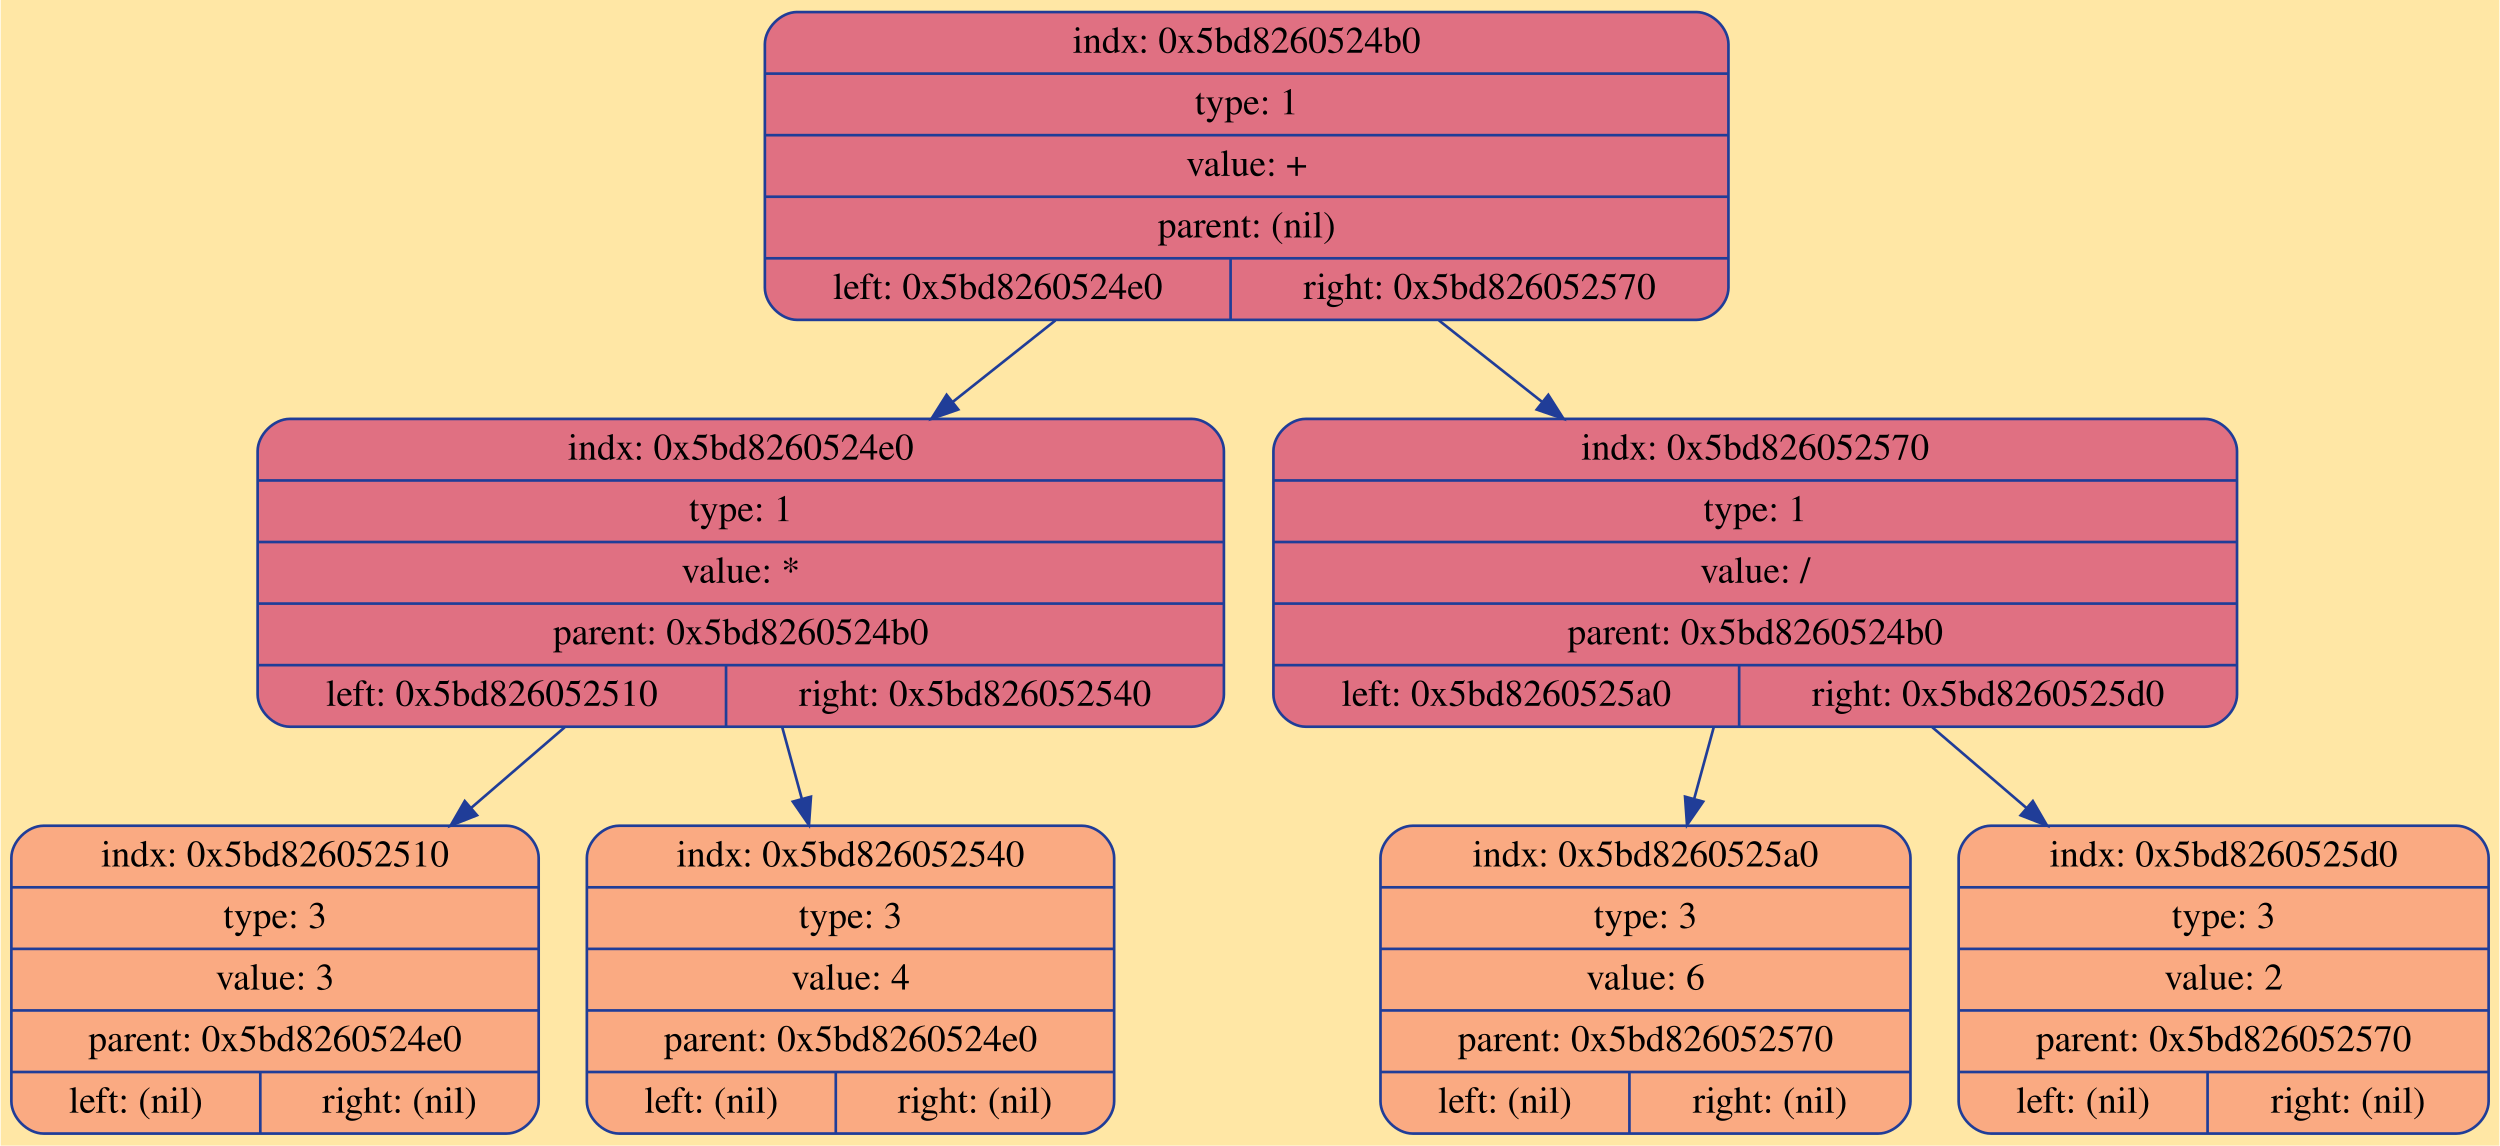
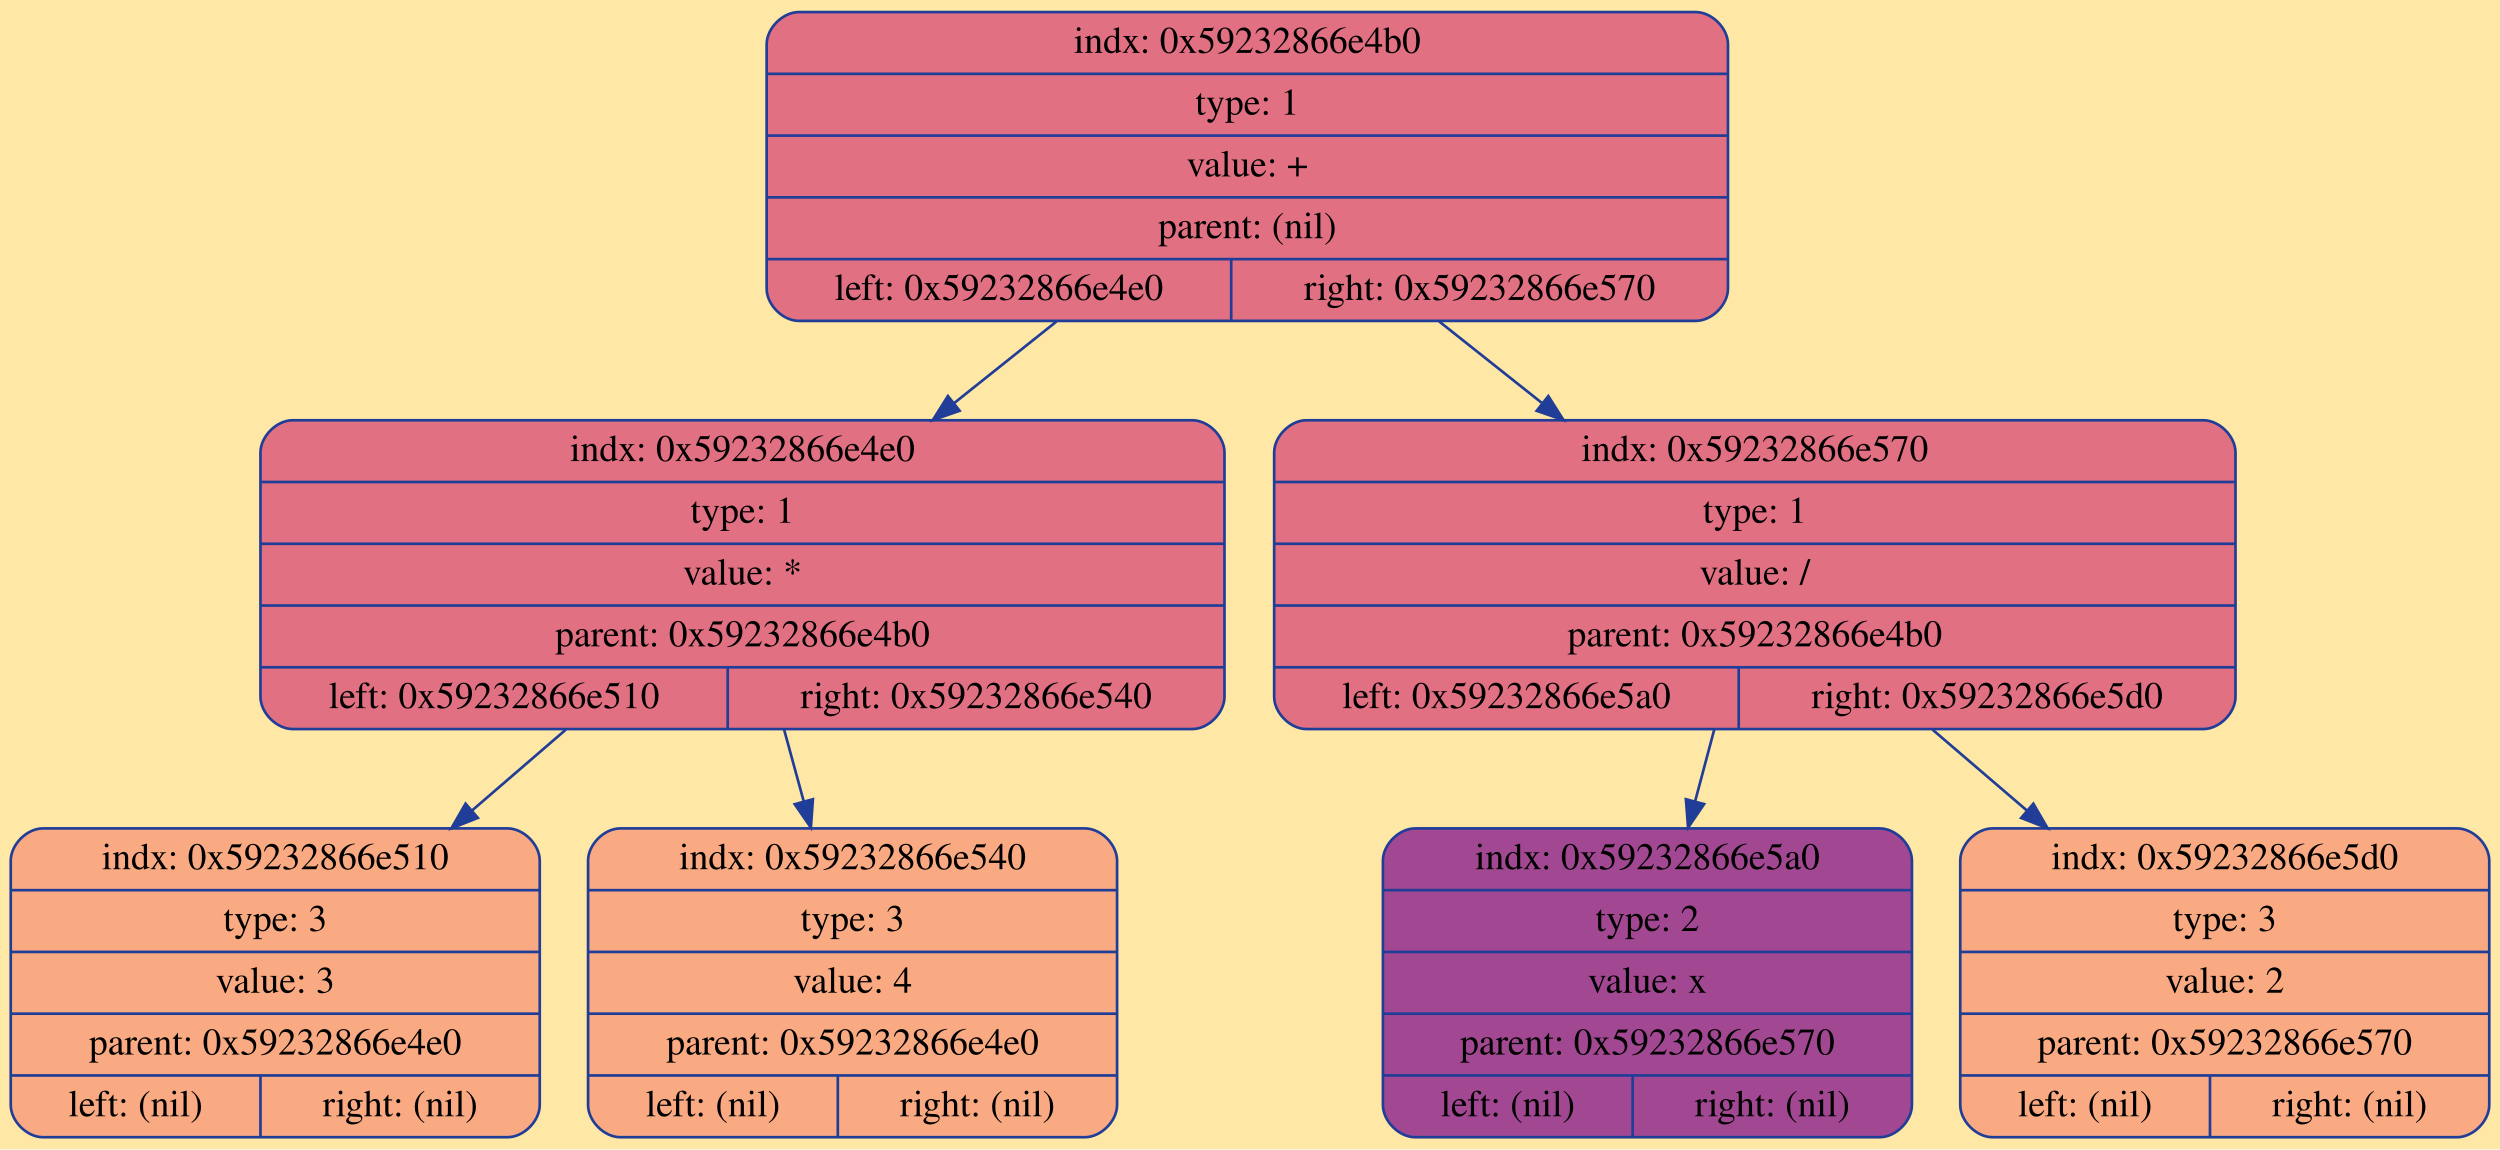
- <svg xmlns="http://www.w3.org/2000/svg" width="934pt" height="428pt" viewBox="0.00 0.00 933.50 428.00">
+ <svg xmlns="http://www.w3.org/2000/svg" width="931pt" height="428pt" viewBox="0.00 0.00 931.00 428.00">
  <g id="graph0" class="graph" transform="scale(1 1) rotate(0) translate(4 424)">
-     <polygon fill="#ffe7a5" stroke="transparent" points="-4,4 -4,-424 929.5,-424 929.5,4 -4,4" />
+     <polygon fill="#ffe7a5" stroke="transparent" points="-4,4 -4,-424 927,-424 927,4 -4,4" />
    <g id="node1" class="node">
-       <path fill="#e07082" stroke="#203d98" d="M293.5,-304.5C293.5,-304.5 629.5,-304.5 629.5,-304.5 635.5,-304.5 641.5,-310.5 641.5,-316.5 641.5,-316.5 641.5,-407.5 641.5,-407.5 641.5,-413.5 635.5,-419.5 629.5,-419.5 629.5,-419.5 293.5,-419.5 293.5,-419.5 287.5,-419.5 281.5,-413.5 281.5,-407.5 281.5,-407.5 281.5,-316.5 281.5,-316.5 281.5,-310.5 287.5,-304.5 293.5,-304.5" />
-       <text text-anchor="middle" x="461.5" y="-404.3" font-family="Times,serif" font-size="14.00">indx: 0x5bd8260524b0</text>
-       <polyline fill="none" stroke="#203d98" points="281.5,-396.5 641.5,-396.5 " />
-       <text text-anchor="middle" x="461.5" y="-381.3" font-family="Times,serif" font-size="14.00">type: 1</text>
-       <polyline fill="none" stroke="#203d98" points="281.5,-373.5 641.5,-373.5 " />
-       <text text-anchor="middle" x="461.5" y="-358.3" font-family="Times,serif" font-size="14.00">value: +</text>
-       <polyline fill="none" stroke="#203d98" points="281.5,-350.5 641.5,-350.5 " />
-       <text text-anchor="middle" x="461.5" y="-335.3" font-family="Times,serif" font-size="14.00">parent: (nil)</text>
-       <polyline fill="none" stroke="#203d98" points="281.5,-327.5 641.5,-327.5 " />
-       <text text-anchor="middle" x="368.5" y="-312.3" font-family="Times,serif" font-size="14.00">left: 0x5bd8260524e0</text>
-       <polyline fill="none" stroke="#203d98" points="455.5,-304.5 455.5,-327.5 " />
-       <text text-anchor="middle" x="548.5" y="-312.3" font-family="Times,serif" font-size="14.00">right: 0x5bd826052570</text>
+       <path fill="#e07082" stroke="#203d98" d="M293.5,-304.5C293.5,-304.5 627.5,-304.5 627.5,-304.5 633.5,-304.5 639.5,-310.5 639.5,-316.5 639.5,-316.5 639.5,-407.5 639.5,-407.5 639.5,-413.5 633.5,-419.5 627.5,-419.5 627.5,-419.5 293.5,-419.5 293.5,-419.5 287.5,-419.5 281.5,-413.5 281.5,-407.5 281.5,-407.5 281.5,-316.5 281.5,-316.5 281.5,-310.5 287.5,-304.5 293.5,-304.5" />
+       <text text-anchor="middle" x="460.5" y="-404.3" font-family="Times,serif" font-size="14.00">indx: 0x59232866e4b0</text>
+       <polyline fill="none" stroke="#203d98" points="281.5,-396.5 639.5,-396.5 " />
+       <text text-anchor="middle" x="460.5" y="-381.3" font-family="Times,serif" font-size="14.00">type: 1</text>
+       <polyline fill="none" stroke="#203d98" points="281.5,-373.5 639.5,-373.5 " />
+       <text text-anchor="middle" x="460.5" y="-358.3" font-family="Times,serif" font-size="14.00">value: +</text>
+       <polyline fill="none" stroke="#203d98" points="281.5,-350.5 639.5,-350.5 " />
+       <text text-anchor="middle" x="460.5" y="-335.3" font-family="Times,serif" font-size="14.00">parent: (nil)</text>
+       <polyline fill="none" stroke="#203d98" points="281.5,-327.5 639.5,-327.5 " />
+       <text text-anchor="middle" x="368" y="-312.3" font-family="Times,serif" font-size="14.00">left: 0x59232866e4e0</text>
+       <polyline fill="none" stroke="#203d98" points="454.5,-304.5 454.5,-327.5 " />
+       <text text-anchor="middle" x="547" y="-312.3" font-family="Times,serif" font-size="14.00">right: 0x59232866e570</text>
    </g>
    <g id="node2" class="node">
-       <path fill="#e07082" stroke="#203d98" d="M104,-152.5C104,-152.5 441,-152.5 441,-152.5 447,-152.5 453,-158.5 453,-164.5 453,-164.5 453,-255.5 453,-255.5 453,-261.5 447,-267.5 441,-267.5 441,-267.5 104,-267.5 104,-267.5 98,-267.5 92,-261.5 92,-255.5 92,-255.5 92,-164.5 92,-164.5 92,-158.5 98,-152.5 104,-152.5" />
-       <text text-anchor="middle" x="272.5" y="-252.3" font-family="Times,serif" font-size="14.00">indx: 0x5bd8260524e0</text>
-       <polyline fill="none" stroke="#203d98" points="92,-244.5 453,-244.5 " />
+       <path fill="#e07082" stroke="#203d98" d="M105,-152.5C105,-152.5 440,-152.5 440,-152.5 446,-152.5 452,-158.5 452,-164.5 452,-164.5 452,-255.5 452,-255.5 452,-261.5 446,-267.5 440,-267.5 440,-267.5 105,-267.5 105,-267.5 99,-267.5 93,-261.5 93,-255.5 93,-255.5 93,-164.5 93,-164.5 93,-158.5 99,-152.5 105,-152.5" />
+       <text text-anchor="middle" x="272.5" y="-252.3" font-family="Times,serif" font-size="14.00">indx: 0x59232866e4e0</text>
+       <polyline fill="none" stroke="#203d98" points="93,-244.5 452,-244.5 " />
      <text text-anchor="middle" x="272.5" y="-229.3" font-family="Times,serif" font-size="14.00">type: 1</text>
-       <polyline fill="none" stroke="#203d98" points="92,-221.5 453,-221.5 " />
+       <polyline fill="none" stroke="#203d98" points="93,-221.5 452,-221.5 " />
      <text text-anchor="middle" x="272.5" y="-206.3" font-family="Times,serif" font-size="14.00">value: *</text>
-       <polyline fill="none" stroke="#203d98" points="92,-198.5 453,-198.5 " />
-       <text text-anchor="middle" x="272.5" y="-183.3" font-family="Times,serif" font-size="14.00">parent: 0x5bd8260524b0</text>
-       <polyline fill="none" stroke="#203d98" points="92,-175.5 453,-175.5 " />
-       <text text-anchor="middle" x="179.5" y="-160.3" font-family="Times,serif" font-size="14.00">left: 0x5bd826052510</text>
+       <polyline fill="none" stroke="#203d98" points="93,-198.5 452,-198.5 " />
+       <text text-anchor="middle" x="272.5" y="-183.3" font-family="Times,serif" font-size="14.00">parent: 0x59232866e4b0</text>
+       <polyline fill="none" stroke="#203d98" points="93,-175.5 452,-175.5 " />
+       <text text-anchor="middle" x="180" y="-160.3" font-family="Times,serif" font-size="14.00">left: 0x59232866e510</text>
      <polyline fill="none" stroke="#203d98" points="267,-152.5 267,-175.5 " />
-       <text text-anchor="middle" x="360" y="-160.3" font-family="Times,serif" font-size="14.00">right: 0x5bd826052540</text>
+       <text text-anchor="middle" x="359.5" y="-160.3" font-family="Times,serif" font-size="14.00">right: 0x59232866e540</text>
    </g>
    <g id="edge1" class="edge">
-       <path fill="none" stroke="#203d98" d="M390.05,-304.29C377.49,-294.33 364.36,-283.91 351.62,-273.79" />
-       <polygon fill="#203d98" stroke="#203d98" points="353.75,-271.01 343.74,-267.54 349.4,-276.5 353.75,-271.01" />
+       <path fill="none" stroke="#203d98" d="M389.43,-304.29C376.94,-294.33 363.88,-283.91 351.2,-273.79" />
+       <polygon fill="#203d98" stroke="#203d98" points="353.36,-271.04 343.36,-267.54 349,-276.51 353.36,-271.04" />
    </g>
    <g id="node5" class="node">
-       <path fill="#e07082" stroke="#203d98" d="M483.5,-152.5C483.5,-152.5 819.5,-152.5 819.5,-152.5 825.5,-152.5 831.5,-158.5 831.5,-164.5 831.5,-164.5 831.5,-255.5 831.5,-255.5 831.5,-261.5 825.5,-267.5 819.5,-267.5 819.5,-267.5 483.5,-267.5 483.5,-267.5 477.5,-267.5 471.5,-261.5 471.5,-255.5 471.5,-255.5 471.5,-164.5 471.5,-164.5 471.5,-158.5 477.5,-152.5 483.5,-152.5" />
-       <text text-anchor="middle" x="651.5" y="-252.3" font-family="Times,serif" font-size="14.00">indx: 0x5bd826052570</text>
-       <polyline fill="none" stroke="#203d98" points="471.5,-244.5 831.5,-244.5 " />
-       <text text-anchor="middle" x="651.5" y="-229.3" font-family="Times,serif" font-size="14.00">type: 1</text>
-       <polyline fill="none" stroke="#203d98" points="471.5,-221.5 831.5,-221.5 " />
-       <text text-anchor="middle" x="651.5" y="-206.3" font-family="Times,serif" font-size="14.00">value: /</text>
-       <polyline fill="none" stroke="#203d98" points="471.5,-198.5 831.5,-198.5 " />
-       <text text-anchor="middle" x="651.5" y="-183.3" font-family="Times,serif" font-size="14.00">parent: 0x5bd8260524b0</text>
-       <polyline fill="none" stroke="#203d98" points="471.5,-175.5 831.5,-175.5 " />
-       <text text-anchor="middle" x="558.5" y="-160.3" font-family="Times,serif" font-size="14.00">left: 0x5bd8260525a0</text>
-       <polyline fill="none" stroke="#203d98" points="645.5,-152.5 645.5,-175.5 " />
-       <text text-anchor="middle" x="738.5" y="-160.3" font-family="Times,serif" font-size="14.00">right: 0x5bd8260525d0</text>
+       <path fill="#e07082" stroke="#203d98" d="M482.5,-152.5C482.5,-152.5 816.5,-152.5 816.5,-152.5 822.5,-152.5 828.5,-158.5 828.5,-164.5 828.5,-164.5 828.5,-255.5 828.5,-255.5 828.5,-261.5 822.5,-267.5 816.5,-267.5 816.5,-267.5 482.5,-267.5 482.5,-267.5 476.5,-267.5 470.5,-261.5 470.5,-255.5 470.5,-255.5 470.5,-164.5 470.5,-164.5 470.5,-158.5 476.5,-152.5 482.5,-152.5" />
+       <text text-anchor="middle" x="649.5" y="-252.3" font-family="Times,serif" font-size="14.00">indx: 0x59232866e570</text>
+       <polyline fill="none" stroke="#203d98" points="470.5,-244.5 828.5,-244.5 " />
+       <text text-anchor="middle" x="649.5" y="-229.3" font-family="Times,serif" font-size="14.00">type: 1</text>
+       <polyline fill="none" stroke="#203d98" points="470.5,-221.5 828.5,-221.5 " />
+       <text text-anchor="middle" x="649.5" y="-206.3" font-family="Times,serif" font-size="14.00">value: /</text>
+       <polyline fill="none" stroke="#203d98" points="470.5,-198.5 828.5,-198.5 " />
+       <text text-anchor="middle" x="649.5" y="-183.3" font-family="Times,serif" font-size="14.00">parent: 0x59232866e4b0</text>
+       <polyline fill="none" stroke="#203d98" points="470.5,-175.5 828.5,-175.5 " />
+       <text text-anchor="middle" x="557" y="-160.3" font-family="Times,serif" font-size="14.00">left: 0x59232866e5a0</text>
+       <polyline fill="none" stroke="#203d98" points="643.5,-152.5 643.5,-175.5 " />
+       <text text-anchor="middle" x="736" y="-160.3" font-family="Times,serif" font-size="14.00">right: 0x59232866e5d0</text>
    </g>
    <g id="edge4" class="edge">
-       <path fill="none" stroke="#203d98" d="M533.33,-304.29C545.95,-294.33 559.15,-283.91 571.96,-273.79" />
-       <polygon fill="#203d98" stroke="#203d98" points="574.2,-276.48 579.88,-267.54 569.87,-270.99 574.2,-276.48" />
+       <path fill="none" stroke="#203d98" d="M531.95,-304.29C544.51,-294.33 557.64,-283.91 570.38,-273.79" />
+       <polygon fill="#203d98" stroke="#203d98" points="572.6,-276.5 578.26,-267.54 568.25,-271.01 572.6,-276.5" />
    </g>
    <g id="node3" class="node">
      <path fill="#faaa82" stroke="#203d98" d="M12,-0.5C12,-0.5 185,-0.5 185,-0.5 191,-0.5 197,-6.5 197,-12.5 197,-12.5 197,-103.5 197,-103.5 197,-109.5 191,-115.5 185,-115.5 185,-115.5 12,-115.5 12,-115.5 6,-115.5 0,-109.5 0,-103.5 0,-103.5 0,-12.5 0,-12.5 0,-6.5 6,-0.5 12,-0.5" />
-       <text text-anchor="middle" x="98.5" y="-100.3" font-family="Times,serif" font-size="14.00">indx: 0x5bd826052510</text>
+       <text text-anchor="middle" x="98.5" y="-100.3" font-family="Times,serif" font-size="14.00">indx: 0x59232866e510</text>
      <polyline fill="none" stroke="#203d98" points="0,-92.5 197,-92.5 " />
      <text text-anchor="middle" x="98.5" y="-77.3" font-family="Times,serif" font-size="14.00">type: 3</text>
      <polyline fill="none" stroke="#203d98" points="0,-69.5 197,-69.5 " />
      <text text-anchor="middle" x="98.5" y="-54.3" font-family="Times,serif" font-size="14.00">value: 3</text>
      <polyline fill="none" stroke="#203d98" points="0,-46.5 197,-46.5 " />
-       <text text-anchor="middle" x="98.5" y="-31.3" font-family="Times,serif" font-size="14.00">parent: 0x5bd8260524e0</text>
+       <text text-anchor="middle" x="98.5" y="-31.3" font-family="Times,serif" font-size="14.00">parent: 0x59232866e4e0</text>
      <polyline fill="none" stroke="#203d98" points="0,-23.5 197,-23.5 " />
      <text text-anchor="middle" x="46.5" y="-8.3" font-family="Times,serif" font-size="14.00">left: (nil)</text>
      <polyline fill="none" stroke="#203d98" points="93,-0.5 93,-23.5 " />
      <text text-anchor="middle" x="145" y="-8.3" font-family="Times,serif" font-size="14.00">right: (nil)</text>
    </g>
    <g id="edge2" class="edge">
      <path fill="none" stroke="#203d98" d="M206.72,-152.29C195.27,-142.42 183.3,-132.11 171.67,-122.08" />
      <polygon fill="#203d98" stroke="#203d98" points="173.95,-119.42 164.09,-115.54 169.38,-124.72 173.95,-119.42" />
    </g>
    <g id="node4" class="node">
      <path fill="#faaa82" stroke="#203d98" d="M227,-0.5C227,-0.5 400,-0.5 400,-0.5 406,-0.5 412,-6.5 412,-12.5 412,-12.5 412,-103.5 412,-103.5 412,-109.5 406,-115.5 400,-115.5 400,-115.5 227,-115.5 227,-115.5 221,-115.5 215,-109.5 215,-103.5 215,-103.5 215,-12.5 215,-12.5 215,-6.5 221,-0.5 227,-0.5" />
-       <text text-anchor="middle" x="313.5" y="-100.3" font-family="Times,serif" font-size="14.00">indx: 0x5bd826052540</text>
+       <text text-anchor="middle" x="313.5" y="-100.3" font-family="Times,serif" font-size="14.00">indx: 0x59232866e540</text>
      <polyline fill="none" stroke="#203d98" points="215,-92.5 412,-92.5 " />
      <text text-anchor="middle" x="313.5" y="-77.3" font-family="Times,serif" font-size="14.00">type: 3</text>
      <polyline fill="none" stroke="#203d98" points="215,-69.5 412,-69.5 " />
      <text text-anchor="middle" x="313.5" y="-54.3" font-family="Times,serif" font-size="14.00">value: 4</text>
      <polyline fill="none" stroke="#203d98" points="215,-46.5 412,-46.5 " />
-       <text text-anchor="middle" x="313.5" y="-31.3" font-family="Times,serif" font-size="14.00">parent: 0x5bd8260524e0</text>
+       <text text-anchor="middle" x="313.5" y="-31.3" font-family="Times,serif" font-size="14.00">parent: 0x59232866e4e0</text>
      <polyline fill="none" stroke="#203d98" points="215,-23.5 412,-23.5 " />
      <text text-anchor="middle" x="261.5" y="-8.3" font-family="Times,serif" font-size="14.00">left: (nil)</text>
      <polyline fill="none" stroke="#203d98" points="308,-0.5 308,-23.5 " />
      <text text-anchor="middle" x="360" y="-8.3" font-family="Times,serif" font-size="14.00">right: (nil)</text>
    </g>
    <g id="edge3" class="edge">
      <path fill="none" stroke="#203d98" d="M288,-152.29C290.37,-143.61 292.84,-134.58 295.27,-125.71" />
      <polygon fill="#203d98" stroke="#203d98" points="298.72,-126.36 297.98,-115.79 291.96,-124.51 298.72,-126.36" />
    </g>
    <g id="node6" class="node">
-       <path fill="#faaa82" stroke="#203d98" d="M523.5,-0.5C523.5,-0.5 697.5,-0.5 697.5,-0.5 703.5,-0.5 709.5,-6.5 709.5,-12.5 709.5,-12.5 709.5,-103.5 709.5,-103.5 709.5,-109.5 703.5,-115.5 697.5,-115.5 697.5,-115.5 523.5,-115.5 523.5,-115.5 517.5,-115.5 511.5,-109.5 511.5,-103.5 511.5,-103.5 511.5,-12.5 511.5,-12.5 511.5,-6.5 517.5,-0.5 523.5,-0.5" />
-       <text text-anchor="middle" x="610.5" y="-100.3" font-family="Times,serif" font-size="14.00">indx: 0x5bd8260525a0</text>
-       <polyline fill="none" stroke="#203d98" points="511.5,-92.5 709.5,-92.5 " />
-       <text text-anchor="middle" x="610.5" y="-77.3" font-family="Times,serif" font-size="14.00">type: 3</text>
-       <polyline fill="none" stroke="#203d98" points="511.5,-69.5 709.5,-69.5 " />
-       <text text-anchor="middle" x="610.5" y="-54.3" font-family="Times,serif" font-size="14.00">value: 6</text>
-       <polyline fill="none" stroke="#203d98" points="511.5,-46.5 709.5,-46.5 " />
-       <text text-anchor="middle" x="610.5" y="-31.3" font-family="Times,serif" font-size="14.00">parent: 0x5bd826052570</text>
-       <polyline fill="none" stroke="#203d98" points="511.5,-23.5 709.5,-23.5 " />
-       <text text-anchor="middle" x="558" y="-8.3" font-family="Times,serif" font-size="14.00">left: (nil)</text>
-       <polyline fill="none" stroke="#203d98" points="604.5,-0.5 604.5,-23.5 " />
-       <text text-anchor="middle" x="657" y="-8.3" font-family="Times,serif" font-size="14.00">right: (nil)</text>
+       <path fill="#a24892" stroke="#203d98" d="M523,-0.5C523,-0.5 696,-0.5 696,-0.5 702,-0.5 708,-6.5 708,-12.5 708,-12.5 708,-103.5 708,-103.5 708,-109.5 702,-115.5 696,-115.5 696,-115.5 523,-115.5 523,-115.5 517,-115.5 511,-109.5 511,-103.5 511,-103.5 511,-12.5 511,-12.5 511,-6.5 517,-0.5 523,-0.5" />
+       <text text-anchor="middle" x="609.5" y="-100.3" font-family="Times,serif" font-size="14.00">indx: 0x59232866e5a0</text>
+       <polyline fill="none" stroke="#203d98" points="511,-92.5 708,-92.5 " />
+       <text text-anchor="middle" x="609.5" y="-77.3" font-family="Times,serif" font-size="14.00">type: 2</text>
+       <polyline fill="none" stroke="#203d98" points="511,-69.5 708,-69.5 " />
+       <text text-anchor="middle" x="609.5" y="-54.3" font-family="Times,serif" font-size="14.00">value: x</text>
+       <polyline fill="none" stroke="#203d98" points="511,-46.5 708,-46.5 " />
+       <text text-anchor="middle" x="609.5" y="-31.3" font-family="Times,serif" font-size="14.00">parent: 0x59232866e570</text>
+       <polyline fill="none" stroke="#203d98" points="511,-23.5 708,-23.5 " />
+       <text text-anchor="middle" x="557.5" y="-8.3" font-family="Times,serif" font-size="14.00">left: (nil)</text>
+       <polyline fill="none" stroke="#203d98" points="604,-0.5 604,-23.5 " />
+       <text text-anchor="middle" x="656" y="-8.3" font-family="Times,serif" font-size="14.00">right: (nil)</text>
    </g>
    <g id="edge5" class="edge">
-       <path fill="none" stroke="#203d98" d="M636,-152.29C633.63,-143.61 631.16,-134.58 628.73,-125.71" />
-       <polygon fill="#203d98" stroke="#203d98" points="632.04,-124.51 626.02,-115.79 625.28,-126.36 632.04,-124.51" />
+       <path fill="none" stroke="#203d98" d="M634.38,-152.29C632.06,-143.61 629.66,-134.58 627.29,-125.71" />
+       <polygon fill="#203d98" stroke="#203d98" points="630.6,-124.55 624.64,-115.79 623.84,-126.35 630.6,-124.55" />
    </g>
    <g id="node7" class="node">
-       <path fill="#faaa82" stroke="#203d98" d="M739.5,-0.5C739.5,-0.5 913.5,-0.5 913.5,-0.5 919.5,-0.5 925.5,-6.5 925.5,-12.5 925.5,-12.5 925.5,-103.5 925.5,-103.5 925.5,-109.5 919.5,-115.5 913.5,-115.5 913.5,-115.5 739.5,-115.5 739.5,-115.5 733.5,-115.5 727.5,-109.5 727.5,-103.5 727.5,-103.5 727.5,-12.5 727.5,-12.5 727.5,-6.5 733.5,-0.5 739.5,-0.5" />
-       <text text-anchor="middle" x="826.5" y="-100.3" font-family="Times,serif" font-size="14.00">indx: 0x5bd8260525d0</text>
-       <polyline fill="none" stroke="#203d98" points="727.5,-92.5 925.5,-92.5 " />
-       <text text-anchor="middle" x="826.5" y="-77.3" font-family="Times,serif" font-size="14.00">type: 3</text>
-       <polyline fill="none" stroke="#203d98" points="727.5,-69.5 925.5,-69.5 " />
-       <text text-anchor="middle" x="826.5" y="-54.3" font-family="Times,serif" font-size="14.00">value: 2</text>
-       <polyline fill="none" stroke="#203d98" points="727.5,-46.5 925.5,-46.5 " />
-       <text text-anchor="middle" x="826.5" y="-31.3" font-family="Times,serif" font-size="14.00">parent: 0x5bd826052570</text>
-       <polyline fill="none" stroke="#203d98" points="727.5,-23.5 925.5,-23.5 " />
-       <text text-anchor="middle" x="774" y="-8.3" font-family="Times,serif" font-size="14.00">left: (nil)</text>
-       <polyline fill="none" stroke="#203d98" points="820.5,-0.5 820.5,-23.5 " />
-       <text text-anchor="middle" x="873" y="-8.3" font-family="Times,serif" font-size="14.00">right: (nil)</text>
+       <path fill="#faaa82" stroke="#203d98" d="M738,-0.5C738,-0.5 911,-0.5 911,-0.5 917,-0.5 923,-6.5 923,-12.5 923,-12.5 923,-103.5 923,-103.5 923,-109.5 917,-115.5 911,-115.5 911,-115.5 738,-115.5 738,-115.5 732,-115.5 726,-109.5 726,-103.5 726,-103.5 726,-12.5 726,-12.5 726,-6.5 732,-0.5 738,-0.5" />
+       <text text-anchor="middle" x="824.5" y="-100.3" font-family="Times,serif" font-size="14.00">indx: 0x59232866e5d0</text>
+       <polyline fill="none" stroke="#203d98" points="726,-92.5 923,-92.5 " />
+       <text text-anchor="middle" x="824.5" y="-77.3" font-family="Times,serif" font-size="14.00">type: 3</text>
+       <polyline fill="none" stroke="#203d98" points="726,-69.5 923,-69.5 " />
+       <text text-anchor="middle" x="824.5" y="-54.3" font-family="Times,serif" font-size="14.00">value: 2</text>
+       <polyline fill="none" stroke="#203d98" points="726,-46.5 923,-46.5 " />
+       <text text-anchor="middle" x="824.5" y="-31.3" font-family="Times,serif" font-size="14.00">parent: 0x59232866e570</text>
+       <polyline fill="none" stroke="#203d98" points="726,-23.5 923,-23.5 " />
+       <text text-anchor="middle" x="772.5" y="-8.3" font-family="Times,serif" font-size="14.00">left: (nil)</text>
+       <polyline fill="none" stroke="#203d98" points="819,-0.5 819,-23.5 " />
+       <text text-anchor="middle" x="871" y="-8.3" font-family="Times,serif" font-size="14.00">right: (nil)</text>
    </g>
    <g id="edge6" class="edge">
-       <path fill="none" stroke="#203d98" d="M717.66,-152.29C729.17,-142.42 741.21,-132.11 752.91,-122.08" />
-       <polygon fill="#203d98" stroke="#203d98" points="755.22,-124.71 760.54,-115.54 750.67,-119.39 755.22,-124.71" />
+       <path fill="none" stroke="#203d98" d="M715.66,-152.29C727.17,-142.42 739.21,-132.11 750.91,-122.08" />
+       <polygon fill="#203d98" stroke="#203d98" points="753.22,-124.71 758.54,-115.54 748.67,-119.39 753.22,-124.71" />
    </g>
  </g>
</svg>
